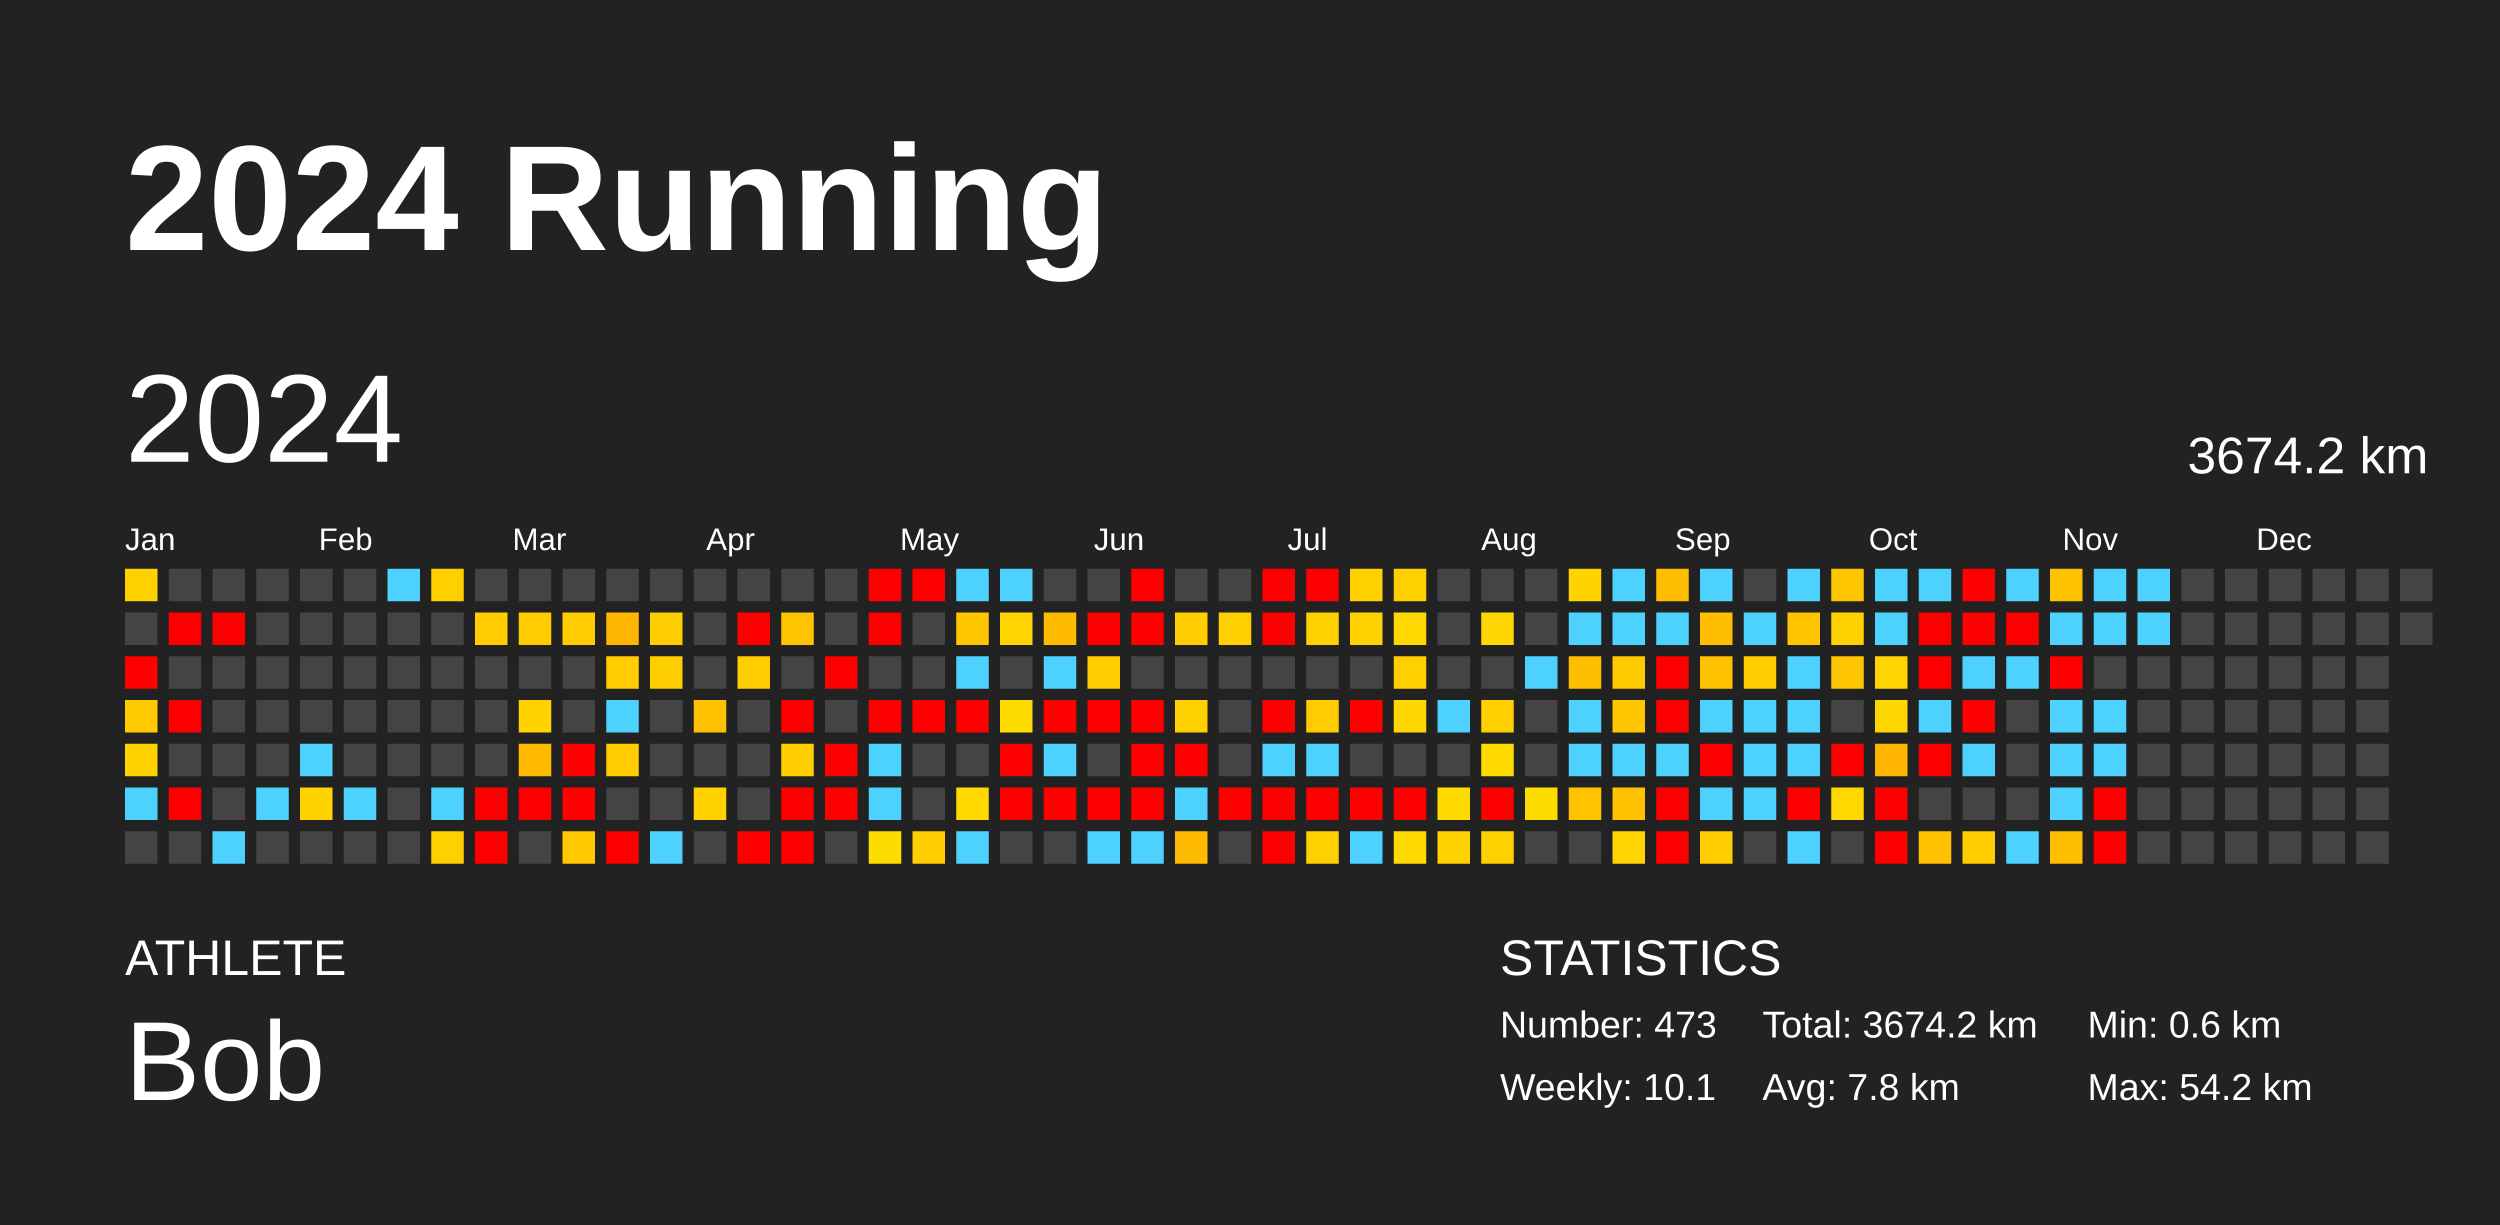
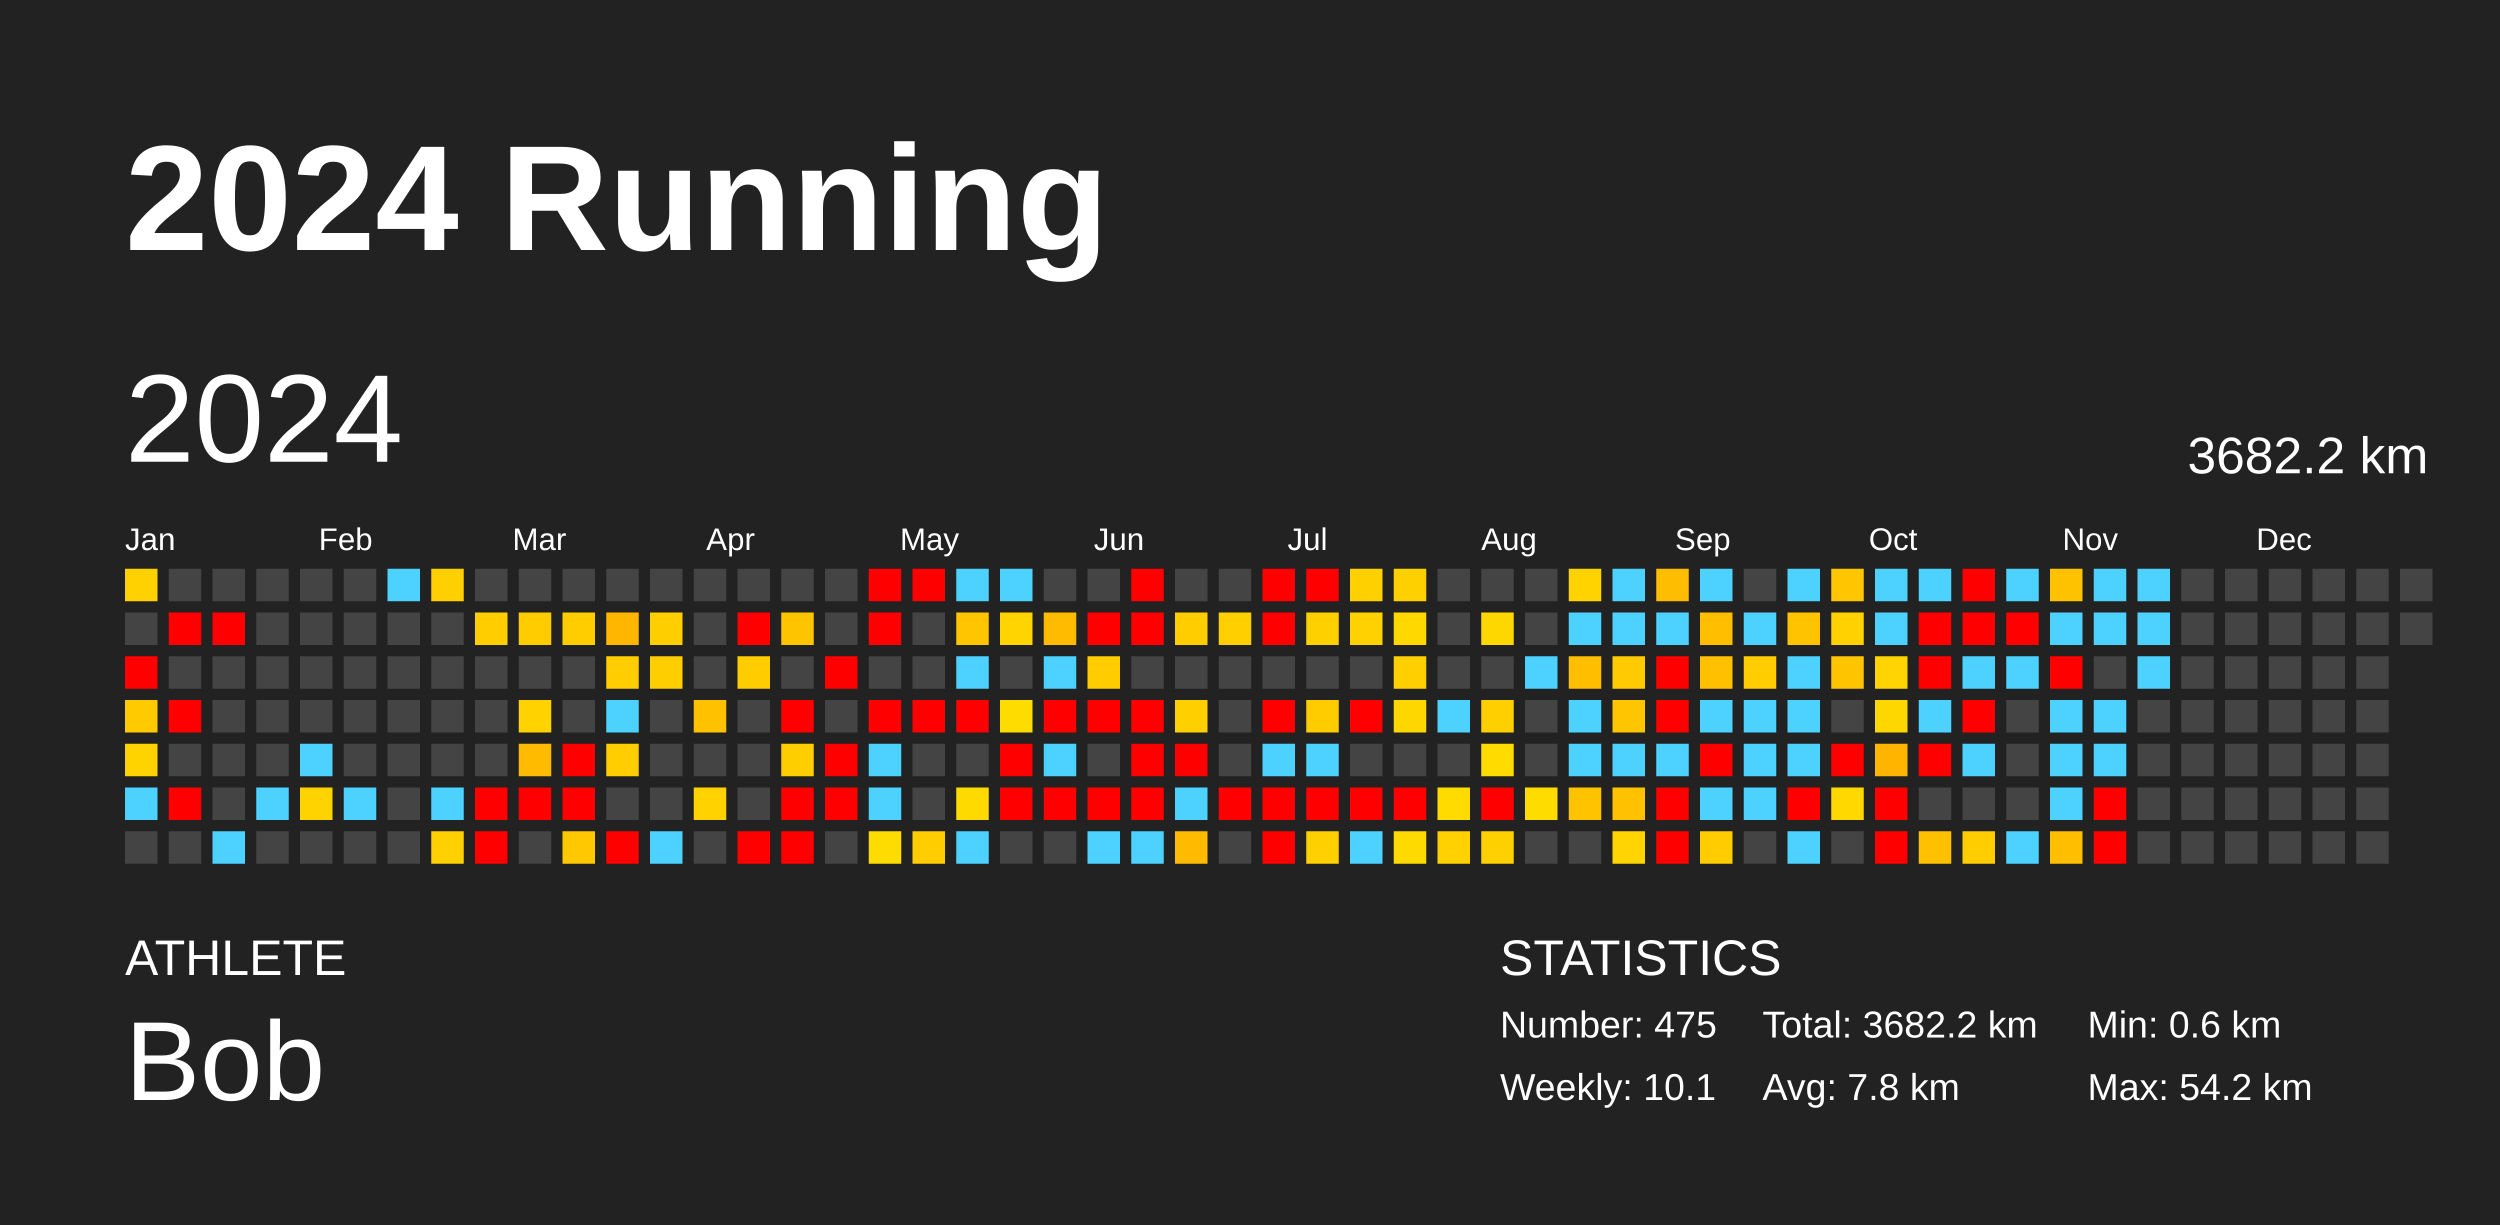
<svg xmlns="http://www.w3.org/2000/svg" baseProfile="full" height="98mm" version="1.1" viewBox="0,0,200,98" width="200mm">
  <defs />
  <rect fill="#222222" height="98" width="200" x="0" y="0" />
  <text fill="#FFFFFF" style="font-size:12px; font-family:Arial; font-weight:bold;" x="10" y="20">2024 Running</text>
  <text fill="#FFFFFF" style="font-size:4px; font-family:Arial" x="10" y="78">ATHLETE</text>
  <text fill="#FFFFFF" style="font-size:9px; font-family:Arial" x="10" y="88">Bob</text>
  <text fill="#FFFFFF" style="font-size:4px; font-family:Arial" x="120" y="78">STATISTICS</text>
-   <text fill="#FFFFFF" style="font-size:3px; font-family:Arial" x="120" y="83">Number: 473</text>
+   <text fill="#FFFFFF" style="font-size:3px; font-family:Arial" x="120" y="83">Number: 475</text>
  <text fill="#FFFFFF" style="font-size:3px; font-family:Arial" x="120" y="88">Weekly: 10.1</text>
-   <text fill="#FFFFFF" style="font-size:3px; font-family:Arial" x="141" y="83">Total: 3674.2 km</text>
+   <text fill="#FFFFFF" style="font-size:3px; font-family:Arial" x="141" y="83">Total: 3682.2 km</text>
  <text fill="#FFFFFF" style="font-size:3px; font-family:Arial" x="141" y="88">Avg: 7.8 km</text>
  <text fill="#FFFFFF" style="font-size:3px; font-family:Arial" x="167" y="83">Min: 0.6 km</text>
  <text fill="#FFFFFF" style="font-size:3px; font-family:Arial" x="167" y="88">Max: 54.2 km</text>
  <text dominant-baseline="hanging" fill="#FFFFFF" style="font-size:10.0px; font-family:Arial;" x="10" y="30">2024</text>
-   <text dominant-baseline="hanging" fill="#FFFFFF" style="font-size:4.125px; font-family:Arial;" x="175" y="35">3674.2 km</text>
+   <text dominant-baseline="hanging" fill="#FFFFFF" style="font-size:4.125px; font-family:Arial;" x="175" y="35">3682.2 km</text>
  <text fill="#FFFFFF" style="font-size:2.5px; font-family:Arial" x="10.0" y="44">Jan</text>
  <text fill="#FFFFFF" style="font-size:2.5px; font-family:Arial" x="25.5" y="44">Feb</text>
  <text fill="#FFFFFF" style="font-size:2.5px; font-family:Arial" x="41.0" y="44">Mar</text>
  <text fill="#FFFFFF" style="font-size:2.5px; font-family:Arial" x="56.5" y="44">Apr</text>
  <text fill="#FFFFFF" style="font-size:2.5px; font-family:Arial" x="72.0" y="44">May</text>
  <text fill="#FFFFFF" style="font-size:2.5px; font-family:Arial" x="87.5" y="44">Jun</text>
  <text fill="#FFFFFF" style="font-size:2.5px; font-family:Arial" x="103.0" y="44">Jul</text>
  <text fill="#FFFFFF" style="font-size:2.5px; font-family:Arial" x="118.5" y="44">Aug</text>
  <text fill="#FFFFFF" style="font-size:2.5px; font-family:Arial" x="134.0" y="44">Sep</text>
  <text fill="#FFFFFF" style="font-size:2.5px; font-family:Arial" x="149.5" y="44">Oct</text>
  <text fill="#FFFFFF" style="font-size:2.5px; font-family:Arial" x="165.0" y="44">Nov</text>
  <text fill="#FFFFFF" style="font-size:2.5px; font-family:Arial" x="180.5" y="44">Dec</text>
  <rect fill="#ffd100" height="2.6" width="2.6" x="10.0" y="45.5" />
  <rect fill="#444444" height="2.6" width="2.6" x="10.0" y="49.0" />
  <rect fill="red" height="2.6" width="2.6" x="10.0" y="52.5" />
  <rect fill="#ffcb00" height="2.6" width="2.6" x="10.0" y="56.0" />
  <rect fill="#ffd300" height="2.6" width="2.6" x="10.0" y="59.5" />
  <rect fill="#4dd2ff" height="2.6" width="2.6" x="10.0" y="63.0" />
  <rect fill="#444444" height="2.6" width="2.6" x="10.0" y="66.5" />
  <rect fill="#444444" height="2.6" width="2.6" x="13.5" y="45.5" />
  <rect fill="red" height="2.6" width="2.6" x="13.5" y="49.0" />
  <rect fill="#444444" height="2.6" width="2.6" x="13.5" y="52.5" />
  <rect fill="red" height="2.6" width="2.6" x="13.5" y="56.0" />
  <rect fill="#444444" height="2.6" width="2.6" x="13.5" y="59.5" />
  <rect fill="red" height="2.6" width="2.6" x="13.5" y="63.0" />
  <rect fill="#444444" height="2.6" width="2.6" x="13.5" y="66.5" />
  <rect fill="#444444" height="2.6" width="2.6" x="17.0" y="45.5" />
  <rect fill="red" height="2.6" width="2.6" x="17.0" y="49.0" />
  <rect fill="#444444" height="2.6" width="2.6" x="17.0" y="52.5" />
  <rect fill="#444444" height="2.6" width="2.6" x="17.0" y="56.0" />
  <rect fill="#444444" height="2.6" width="2.6" x="17.0" y="59.5" />
  <rect fill="#444444" height="2.6" width="2.6" x="17.0" y="63.0" />
  <rect fill="#4dd2ff" height="2.6" width="2.6" x="17.0" y="66.5" />
  <rect fill="#444444" height="2.6" width="2.6" x="20.5" y="45.5" />
  <rect fill="#444444" height="2.6" width="2.6" x="20.5" y="49.0" />
  <rect fill="#444444" height="2.6" width="2.6" x="20.5" y="52.5" />
  <rect fill="#444444" height="2.6" width="2.6" x="20.5" y="56.0" />
  <rect fill="#444444" height="2.6" width="2.6" x="20.5" y="59.5" />
  <rect fill="#4dd2ff" height="2.6" width="2.6" x="20.5" y="63.0" />
  <rect fill="#444444" height="2.6" width="2.6" x="20.5" y="66.5" />
  <rect fill="#444444" height="2.6" width="2.6" x="24.0" y="45.5" />
  <rect fill="#444444" height="2.6" width="2.6" x="24.0" y="49.0" />
  <rect fill="#444444" height="2.6" width="2.6" x="24.0" y="52.5" />
  <rect fill="#444444" height="2.6" width="2.6" x="24.0" y="56.0" />
  <rect fill="#4dd2ff" height="2.6" width="2.6" x="24.0" y="59.5" />
  <rect fill="#ffd300" height="2.6" width="2.6" x="24.0" y="63.0" />
  <rect fill="#444444" height="2.6" width="2.6" x="24.0" y="66.5" />
  <rect fill="#444444" height="2.6" width="2.6" x="27.5" y="45.5" />
  <rect fill="#444444" height="2.6" width="2.6" x="27.5" y="49.0" />
  <rect fill="#444444" height="2.6" width="2.6" x="27.5" y="52.5" />
  <rect fill="#444444" height="2.6" width="2.6" x="27.5" y="56.0" />
  <rect fill="#444444" height="2.6" width="2.6" x="27.5" y="59.5" />
  <rect fill="#4dd2ff" height="2.6" width="2.6" x="27.5" y="63.0" />
  <rect fill="#444444" height="2.6" width="2.6" x="27.5" y="66.5" />
  <rect fill="#4dd2ff" height="2.6" width="2.6" x="31.0" y="45.5" />
  <rect fill="#444444" height="2.6" width="2.6" x="31.0" y="49.0" />
  <rect fill="#444444" height="2.6" width="2.6" x="31.0" y="52.5" />
  <rect fill="#444444" height="2.6" width="2.6" x="31.0" y="56.0" />
  <rect fill="#444444" height="2.6" width="2.6" x="31.0" y="59.5" />
  <rect fill="#444444" height="2.6" width="2.6" x="31.0" y="63.0" />
  <rect fill="#444444" height="2.6" width="2.6" x="31.0" y="66.5" />
  <rect fill="#ffcf00" height="2.6" width="2.6" x="34.5" y="45.5" />
  <rect fill="#444444" height="2.6" width="2.6" x="34.5" y="49.0" />
  <rect fill="#444444" height="2.6" width="2.6" x="34.5" y="52.5" />
  <rect fill="#444444" height="2.6" width="2.6" x="34.5" y="56.0" />
  <rect fill="#444444" height="2.6" width="2.6" x="34.5" y="59.5" />
  <rect fill="#4dd2ff" height="2.6" width="2.6" x="34.5" y="63.0" />
  <rect fill="#ffd000" height="2.6" width="2.6" x="34.5" y="66.5" />
  <rect fill="#444444" height="2.6" width="2.6" x="38.0" y="45.5" />
  <rect fill="#ffcd00" height="2.6" width="2.6" x="38.0" y="49.0" />
  <rect fill="#444444" height="2.6" width="2.6" x="38.0" y="52.5" />
  <rect fill="#444444" height="2.6" width="2.6" x="38.0" y="56.0" />
  <rect fill="#444444" height="2.6" width="2.6" x="38.0" y="59.5" />
  <rect fill="red" height="2.6" width="2.6" x="38.0" y="63.0" />
  <rect fill="red" height="2.6" width="2.6" x="38.0" y="66.5" />
  <rect fill="#444444" height="2.6" width="2.6" x="41.5" y="45.5" />
  <rect fill="#ffcc00" height="2.6" width="2.6" x="41.5" y="49.0" />
  <rect fill="#444444" height="2.6" width="2.6" x="41.5" y="52.5" />
  <rect fill="#ffd200" height="2.6" width="2.6" x="41.5" y="56.0" />
  <rect fill="#ffbb00" height="2.6" width="2.6" x="41.5" y="59.5" />
  <rect fill="red" height="2.6" width="2.6" x="41.5" y="63.0" />
  <rect fill="#444444" height="2.6" width="2.6" x="41.5" y="66.5" />
  <rect fill="#444444" height="2.6" width="2.6" x="45.0" y="45.5" />
  <rect fill="#ffcd00" height="2.6" width="2.6" x="45.0" y="49.0" />
  <rect fill="#444444" height="2.6" width="2.6" x="45.0" y="52.5" />
  <rect fill="#444444" height="2.6" width="2.6" x="45.0" y="56.0" />
  <rect fill="red" height="2.6" width="2.6" x="45.0" y="59.5" />
  <rect fill="red" height="2.6" width="2.6" x="45.0" y="63.0" />
  <rect fill="#ffc800" height="2.6" width="2.6" x="45.0" y="66.5" />
  <rect fill="#444444" height="2.6" width="2.6" x="48.5" y="45.5" />
  <rect fill="#ffb600" height="2.6" width="2.6" x="48.5" y="49.0" />
  <rect fill="#ffcd00" height="2.6" width="2.6" x="48.5" y="52.5" />
  <rect fill="#4dd2ff" height="2.6" width="2.6" x="48.5" y="56.0" />
  <rect fill="#ffcd00" height="2.6" width="2.6" x="48.5" y="59.5" />
  <rect fill="#444444" height="2.6" width="2.6" x="48.5" y="63.0" />
  <rect fill="red" height="2.6" width="2.6" x="48.5" y="66.5" />
  <rect fill="#444444" height="2.6" width="2.6" x="52.0" y="45.5" />
  <rect fill="#ffce00" height="2.6" width="2.6" x="52.0" y="49.0" />
  <rect fill="#ffce00" height="2.6" width="2.6" x="52.0" y="52.5" />
  <rect fill="#444444" height="2.6" width="2.6" x="52.0" y="56.0" />
  <rect fill="#444444" height="2.6" width="2.6" x="52.0" y="59.5" />
  <rect fill="#444444" height="2.6" width="2.6" x="52.0" y="63.0" />
  <rect fill="#4dd2ff" height="2.6" width="2.6" x="52.0" y="66.5" />
  <rect fill="#444444" height="2.6" width="2.6" x="55.5" y="45.5" />
  <rect fill="#444444" height="2.6" width="2.6" x="55.5" y="49.0" />
  <rect fill="#444444" height="2.6" width="2.6" x="55.5" y="52.5" />
  <rect fill="#ffc100" height="2.6" width="2.6" x="55.5" y="56.0" />
  <rect fill="#444444" height="2.6" width="2.6" x="55.5" y="59.5" />
  <rect fill="#ffd200" height="2.6" width="2.6" x="55.5" y="63.0" />
  <rect fill="#444444" height="2.6" width="2.6" x="55.5" y="66.5" />
  <rect fill="#444444" height="2.6" width="2.6" x="59.0" y="45.5" />
  <rect fill="red" height="2.6" width="2.6" x="59.0" y="49.0" />
  <rect fill="#ffcc00" height="2.6" width="2.6" x="59.0" y="52.5" />
  <rect fill="#444444" height="2.6" width="2.6" x="59.0" y="56.0" />
  <rect fill="#444444" height="2.6" width="2.6" x="59.0" y="59.5" />
  <rect fill="#444444" height="2.6" width="2.6" x="59.0" y="63.0" />
  <rect fill="red" height="2.6" width="2.6" x="59.0" y="66.5" />
  <rect fill="#444444" height="2.6" width="2.6" x="62.5" y="45.5" />
  <rect fill="#ffc400" height="2.6" width="2.6" x="62.5" y="49.0" />
  <rect fill="#444444" height="2.6" width="2.6" x="62.5" y="52.5" />
  <rect fill="red" height="2.6" width="2.6" x="62.5" y="56.0" />
  <rect fill="#ffce00" height="2.6" width="2.6" x="62.5" y="59.5" />
  <rect fill="red" height="2.6" width="2.6" x="62.5" y="63.0" />
  <rect fill="red" height="2.6" width="2.6" x="62.5" y="66.5" />
  <rect fill="#444444" height="2.6" width="2.6" x="66.0" y="45.5" />
  <rect fill="#444444" height="2.6" width="2.6" x="66.0" y="49.0" />
  <rect fill="red" height="2.6" width="2.6" x="66.0" y="52.5" />
  <rect fill="#444444" height="2.6" width="2.6" x="66.0" y="56.0" />
  <rect fill="red" height="2.6" width="2.6" x="66.0" y="59.5" />
  <rect fill="red" height="2.6" width="2.6" x="66.0" y="63.0" />
  <rect fill="#444444" height="2.6" width="2.6" x="66.0" y="66.5" />
  <rect fill="red" height="2.6" width="2.6" x="69.5" y="45.5" />
  <rect fill="red" height="2.6" width="2.6" x="69.5" y="49.0" />
  <rect fill="#444444" height="2.6" width="2.6" x="69.5" y="52.5" />
  <rect fill="red" height="2.6" width="2.6" x="69.5" y="56.0" />
  <rect fill="#4dd2ff" height="2.6" width="2.6" x="69.5" y="59.5" />
  <rect fill="#4dd2ff" height="2.6" width="2.6" x="69.5" y="63.0" />
  <rect fill="#ffdc00" height="2.6" width="2.6" x="69.5" y="66.5" />
  <rect fill="red" height="2.6" width="2.6" x="73.0" y="45.5" />
  <rect fill="#444444" height="2.6" width="2.6" x="73.0" y="49.0" />
  <rect fill="#444444" height="2.6" width="2.6" x="73.0" y="52.5" />
  <rect fill="red" height="2.6" width="2.6" x="73.0" y="56.0" />
  <rect fill="#444444" height="2.6" width="2.6" x="73.0" y="59.5" />
  <rect fill="#444444" height="2.6" width="2.6" x="73.0" y="63.0" />
  <rect fill="#ffcd00" height="2.6" width="2.6" x="73.0" y="66.5" />
  <rect fill="#4dd2ff" height="2.6" width="2.6" x="76.5" y="45.5" />
  <rect fill="#ffc600" height="2.6" width="2.6" x="76.5" y="49.0" />
  <rect fill="#4dd2ff" height="2.6" width="2.6" x="76.5" y="52.5" />
  <rect fill="red" height="2.6" width="2.6" x="76.5" y="56.0" />
  <rect fill="#444444" height="2.6" width="2.6" x="76.5" y="59.5" />
  <rect fill="#ffda00" height="2.6" width="2.6" x="76.5" y="63.0" />
  <rect fill="#4dd2ff" height="2.6" width="2.6" x="76.5" y="66.5" />
  <rect fill="#4dd2ff" height="2.6" width="2.6" x="80.0" y="45.5" />
  <rect fill="#ffd400" height="2.6" width="2.6" x="80.0" y="49.0" />
  <rect fill="#444444" height="2.6" width="2.6" x="80.0" y="52.5" />
  <rect fill="#ffdc00" height="2.6" width="2.6" x="80.0" y="56.0" />
  <rect fill="red" height="2.6" width="2.6" x="80.0" y="59.5" />
  <rect fill="red" height="2.6" width="2.6" x="80.0" y="63.0" />
  <rect fill="#444444" height="2.6" width="2.6" x="80.0" y="66.5" />
  <rect fill="#444444" height="2.6" width="2.6" x="83.5" y="45.5" />
  <rect fill="#ffbb00" height="2.6" width="2.6" x="83.5" y="49.0" />
  <rect fill="#4dd2ff" height="2.6" width="2.6" x="83.5" y="52.5" />
  <rect fill="red" height="2.6" width="2.6" x="83.5" y="56.0" />
  <rect fill="#4dd2ff" height="2.6" width="2.6" x="83.5" y="59.5" />
  <rect fill="red" height="2.6" width="2.6" x="83.5" y="63.0" />
  <rect fill="#444444" height="2.6" width="2.6" x="83.5" y="66.5" />
  <rect fill="#444444" height="2.6" width="2.6" x="87.0" y="45.5" />
  <rect fill="red" height="2.6" width="2.6" x="87.0" y="49.0" />
  <rect fill="#ffcc00" height="2.6" width="2.6" x="87.0" y="52.5" />
  <rect fill="red" height="2.6" width="2.6" x="87.0" y="56.0" />
  <rect fill="#444444" height="2.6" width="2.6" x="87.0" y="59.5" />
  <rect fill="red" height="2.6" width="2.6" x="87.0" y="63.0" />
  <rect fill="#4dd2ff" height="2.6" width="2.6" x="87.0" y="66.5" />
  <rect fill="red" height="2.6" width="2.6" x="90.5" y="45.5" />
  <rect fill="red" height="2.6" width="2.6" x="90.5" y="49.0" />
  <rect fill="#444444" height="2.6" width="2.6" x="90.5" y="52.5" />
  <rect fill="red" height="2.6" width="2.6" x="90.5" y="56.0" />
  <rect fill="red" height="2.6" width="2.6" x="90.5" y="59.5" />
  <rect fill="red" height="2.6" width="2.6" x="90.5" y="63.0" />
  <rect fill="#4dd2ff" height="2.6" width="2.6" x="90.5" y="66.5" />
  <rect fill="#444444" height="2.6" width="2.6" x="94.0" y="45.5" />
  <rect fill="#ffcd00" height="2.6" width="2.6" x="94.0" y="49.0" />
  <rect fill="#444444" height="2.6" width="2.6" x="94.0" y="52.5" />
  <rect fill="#ffd000" height="2.6" width="2.6" x="94.0" y="56.0" />
  <rect fill="red" height="2.6" width="2.6" x="94.0" y="59.5" />
  <rect fill="#4dd2ff" height="2.6" width="2.6" x="94.0" y="63.0" />
  <rect fill="#ffbb00" height="2.6" width="2.6" x="94.0" y="66.5" />
  <rect fill="#444444" height="2.6" width="2.6" x="97.5" y="45.5" />
  <rect fill="#ffcf00" height="2.6" width="2.6" x="97.5" y="49.0" />
  <rect fill="#444444" height="2.6" width="2.6" x="97.5" y="52.5" />
  <rect fill="#444444" height="2.6" width="2.6" x="97.5" y="56.0" />
  <rect fill="#444444" height="2.6" width="2.6" x="97.5" y="59.5" />
  <rect fill="red" height="2.6" width="2.6" x="97.5" y="63.0" />
  <rect fill="#444444" height="2.6" width="2.6" x="97.5" y="66.5" />
  <rect fill="red" height="2.6" width="2.6" x="101.0" y="45.5" />
  <rect fill="red" height="2.6" width="2.6" x="101.0" y="49.0" />
  <rect fill="#444444" height="2.6" width="2.6" x="101.0" y="52.5" />
  <rect fill="red" height="2.6" width="2.6" x="101.0" y="56.0" />
  <rect fill="#4dd2ff" height="2.6" width="2.6" x="101.0" y="59.5" />
  <rect fill="red" height="2.6" width="2.6" x="101.0" y="63.0" />
  <rect fill="red" height="2.6" width="2.6" x="101.0" y="66.5" />
  <rect fill="red" height="2.6" width="2.6" x="104.5" y="45.5" />
  <rect fill="#ffd000" height="2.6" width="2.6" x="104.5" y="49.0" />
  <rect fill="#444444" height="2.6" width="2.6" x="104.5" y="52.5" />
  <rect fill="#ffcc00" height="2.6" width="2.6" x="104.5" y="56.0" />
  <rect fill="#4dd2ff" height="2.6" width="2.6" x="104.5" y="59.5" />
  <rect fill="red" height="2.6" width="2.6" x="104.5" y="63.0" />
  <rect fill="#ffd000" height="2.6" width="2.6" x="104.5" y="66.5" />
  <rect fill="#ffd000" height="2.6" width="2.6" x="108.0" y="45.5" />
  <rect fill="#ffd100" height="2.6" width="2.6" x="108.0" y="49.0" />
  <rect fill="#444444" height="2.6" width="2.6" x="108.0" y="52.5" />
  <rect fill="red" height="2.6" width="2.6" x="108.0" y="56.0" />
  <rect fill="#444444" height="2.6" width="2.6" x="108.0" y="59.5" />
  <rect fill="red" height="2.6" width="2.6" x="108.0" y="63.0" />
  <rect fill="#4dd2ff" height="2.6" width="2.6" x="108.0" y="66.5" />
  <rect fill="#ffd000" height="2.6" width="2.6" x="111.5" y="45.5" />
  <rect fill="#ffd800" height="2.6" width="2.6" x="111.5" y="49.0" />
  <rect fill="#ffcf00" height="2.6" width="2.6" x="111.5" y="52.5" />
  <rect fill="#ffd700" height="2.6" width="2.6" x="111.5" y="56.0" />
  <rect fill="#444444" height="2.6" width="2.6" x="111.5" y="59.5" />
  <rect fill="red" height="2.6" width="2.6" x="111.5" y="63.0" />
  <rect fill="#ffda00" height="2.6" width="2.6" x="111.5" y="66.5" />
  <rect fill="#444444" height="2.6" width="2.6" x="115.0" y="45.5" />
  <rect fill="#444444" height="2.6" width="2.6" x="115.0" y="49.0" />
  <rect fill="#444444" height="2.6" width="2.6" x="115.0" y="52.5" />
  <rect fill="#4dd2ff" height="2.6" width="2.6" x="115.0" y="56.0" />
  <rect fill="#444444" height="2.6" width="2.6" x="115.0" y="59.5" />
  <rect fill="#ffdb00" height="2.6" width="2.6" x="115.0" y="63.0" />
  <rect fill="#ffd100" height="2.6" width="2.6" x="115.0" y="66.5" />
  <rect fill="#444444" height="2.6" width="2.6" x="118.5" y="45.5" />
  <rect fill="#ffd700" height="2.6" width="2.6" x="118.5" y="49.0" />
  <rect fill="#444444" height="2.6" width="2.6" x="118.5" y="52.5" />
  <rect fill="#ffcf00" height="2.6" width="2.6" x="118.5" y="56.0" />
  <rect fill="#ffdb00" height="2.6" width="2.6" x="118.5" y="59.5" />
  <rect fill="red" height="2.6" width="2.6" x="118.5" y="63.0" />
  <rect fill="#ffd000" height="2.6" width="2.6" x="118.5" y="66.5" />
  <rect fill="#444444" height="2.6" width="2.6" x="122.0" y="45.5" />
  <rect fill="#444444" height="2.6" width="2.6" x="122.0" y="49.0" />
  <rect fill="#4dd2ff" height="2.6" width="2.6" x="122.0" y="52.5" />
  <rect fill="#444444" height="2.6" width="2.6" x="122.0" y="56.0" />
  <rect fill="#444444" height="2.6" width="2.6" x="122.0" y="59.5" />
  <rect fill="#ffdc00" height="2.6" width="2.6" x="122.0" y="63.0" />
  <rect fill="#444444" height="2.6" width="2.6" x="122.0" y="66.5" />
  <rect fill="#ffd300" height="2.6" width="2.6" x="125.5" y="45.5" />
  <rect fill="#4dd2ff" height="2.6" width="2.6" x="125.5" y="49.0" />
  <rect fill="#ffbe00" height="2.6" width="2.6" x="125.5" y="52.5" />
  <rect fill="#4dd2ff" height="2.6" width="2.6" x="125.5" y="56.0" />
  <rect fill="#4dd2ff" height="2.6" width="2.6" x="125.5" y="59.5" />
  <rect fill="#ffc300" height="2.6" width="2.6" x="125.5" y="63.0" />
  <rect fill="#444444" height="2.6" width="2.6" x="125.5" y="66.5" />
  <rect fill="#4dd2ff" height="2.6" width="2.6" x="129.0" y="45.5" />
  <rect fill="#4dd2ff" height="2.6" width="2.6" x="129.0" y="49.0" />
  <rect fill="#ffcb00" height="2.6" width="2.6" x="129.0" y="52.5" />
  <rect fill="#ffc600" height="2.6" width="2.6" x="129.0" y="56.0" />
  <rect fill="#4dd2ff" height="2.6" width="2.6" x="129.0" y="59.5" />
  <rect fill="#ffc100" height="2.6" width="2.6" x="129.0" y="63.0" />
  <rect fill="#ffd400" height="2.6" width="2.6" x="129.0" y="66.5" />
  <rect fill="#ffbd00" height="2.6" width="2.6" x="132.5" y="45.5" />
  <rect fill="#4dd2ff" height="2.6" width="2.6" x="132.5" y="49.0" />
  <rect fill="red" height="2.6" width="2.6" x="132.5" y="52.5" />
  <rect fill="red" height="2.6" width="2.6" x="132.5" y="56.0" />
  <rect fill="#4dd2ff" height="2.6" width="2.6" x="132.5" y="59.5" />
  <rect fill="red" height="2.6" width="2.6" x="132.5" y="63.0" />
  <rect fill="red" height="2.6" width="2.6" x="132.5" y="66.5" />
  <rect fill="#4dd2ff" height="2.6" width="2.6" x="136.0" y="45.5" />
  <rect fill="#ffbe00" height="2.6" width="2.6" x="136.0" y="49.0" />
  <rect fill="#ffc000" height="2.6" width="2.6" x="136.0" y="52.5" />
  <rect fill="#4dd2ff" height="2.6" width="2.6" x="136.0" y="56.0" />
  <rect fill="red" height="2.6" width="2.6" x="136.0" y="59.5" />
  <rect fill="#4dd2ff" height="2.6" width="2.6" x="136.0" y="63.0" />
  <rect fill="#ffcc00" height="2.6" width="2.6" x="136.0" y="66.5" />
  <rect fill="#444444" height="2.6" width="2.6" x="139.5" y="45.5" />
  <rect fill="#4dd2ff" height="2.6" width="2.6" x="139.5" y="49.0" />
  <rect fill="#ffcd00" height="2.6" width="2.6" x="139.5" y="52.5" />
  <rect fill="#4dd2ff" height="2.6" width="2.6" x="139.5" y="56.0" />
  <rect fill="#4dd2ff" height="2.6" width="2.6" x="139.5" y="59.5" />
  <rect fill="#4dd2ff" height="2.6" width="2.6" x="139.5" y="63.0" />
  <rect fill="#444444" height="2.6" width="2.6" x="139.5" y="66.5" />
  <rect fill="#4dd2ff" height="2.6" width="2.6" x="143.0" y="45.5" />
  <rect fill="#ffc300" height="2.6" width="2.6" x="143.0" y="49.0" />
  <rect fill="#4dd2ff" height="2.6" width="2.6" x="143.0" y="52.5" />
  <rect fill="#4dd2ff" height="2.6" width="2.6" x="143.0" y="56.0" />
  <rect fill="#4dd2ff" height="2.6" width="2.6" x="143.0" y="59.5" />
  <rect fill="red" height="2.6" width="2.6" x="143.0" y="63.0" />
  <rect fill="#4dd2ff" height="2.6" width="2.6" x="143.0" y="66.5" />
  <rect fill="#ffc600" height="2.6" width="2.6" x="146.5" y="45.5" />
  <rect fill="#ffd100" height="2.6" width="2.6" x="146.5" y="49.0" />
  <rect fill="#ffc400" height="2.6" width="2.6" x="146.5" y="52.5" />
  <rect fill="#444444" height="2.6" width="2.6" x="146.5" y="56.0" />
  <rect fill="red" height="2.6" width="2.6" x="146.5" y="59.5" />
  <rect fill="#ffd800" height="2.6" width="2.6" x="146.5" y="63.0" />
  <rect fill="#444444" height="2.6" width="2.6" x="146.5" y="66.5" />
  <rect fill="#4dd2ff" height="2.6" width="2.6" x="150.0" y="45.5" />
  <rect fill="#4dd2ff" height="2.6" width="2.6" x="150.0" y="49.0" />
  <rect fill="#ffd400" height="2.6" width="2.6" x="150.0" y="52.5" />
  <rect fill="#ffd700" height="2.6" width="2.6" x="150.0" y="56.0" />
  <rect fill="#ffb500" height="2.6" width="2.6" x="150.0" y="59.5" />
  <rect fill="red" height="2.6" width="2.6" x="150.0" y="63.0" />
  <rect fill="red" height="2.6" width="2.6" x="150.0" y="66.5" />
  <rect fill="#4dd2ff" height="2.6" width="2.6" x="153.5" y="45.5" />
  <rect fill="red" height="2.6" width="2.6" x="153.5" y="49.0" />
  <rect fill="red" height="2.6" width="2.6" x="153.5" y="52.5" />
  <rect fill="#4dd2ff" height="2.6" width="2.6" x="153.5" y="56.0" />
  <rect fill="red" height="2.6" width="2.6" x="153.5" y="59.5" />
  <rect fill="#444444" height="2.6" width="2.6" x="153.5" y="63.0" />
  <rect fill="#ffc000" height="2.6" width="2.6" x="153.5" y="66.5" />
  <rect fill="red" height="2.6" width="2.6" x="157.0" y="45.5" />
  <rect fill="red" height="2.6" width="2.6" x="157.0" y="49.0" />
  <rect fill="#4dd2ff" height="2.6" width="2.6" x="157.0" y="52.5" />
  <rect fill="red" height="2.6" width="2.6" x="157.0" y="56.0" />
  <rect fill="#4dd2ff" height="2.6" width="2.6" x="157.0" y="59.5" />
  <rect fill="#444444" height="2.6" width="2.6" x="157.0" y="63.0" />
  <rect fill="#ffcd00" height="2.6" width="2.6" x="157.0" y="66.5" />
  <rect fill="#4dd2ff" height="2.6" width="2.6" x="160.5" y="45.5" />
  <rect fill="red" height="2.6" width="2.6" x="160.5" y="49.0" />
  <rect fill="#4dd2ff" height="2.6" width="2.6" x="160.5" y="52.5" />
  <rect fill="#444444" height="2.6" width="2.6" x="160.5" y="56.0" />
  <rect fill="#444444" height="2.6" width="2.6" x="160.5" y="59.5" />
  <rect fill="#444444" height="2.6" width="2.6" x="160.5" y="63.0" />
  <rect fill="#4dd2ff" height="2.6" width="2.6" x="160.5" y="66.5" />
  <rect fill="#ffc200" height="2.6" width="2.6" x="164.0" y="45.5" />
  <rect fill="#4dd2ff" height="2.6" width="2.6" x="164.0" y="49.0" />
  <rect fill="red" height="2.6" width="2.6" x="164.0" y="52.5" />
  <rect fill="#4dd2ff" height="2.6" width="2.6" x="164.0" y="56.0" />
  <rect fill="#4dd2ff" height="2.6" width="2.6" x="164.0" y="59.5" />
  <rect fill="#4dd2ff" height="2.6" width="2.6" x="164.0" y="63.0" />
  <rect fill="#ffbe00" height="2.6" width="2.6" x="164.0" y="66.5" />
  <rect fill="#4dd2ff" height="2.6" width="2.6" x="167.5" y="45.5" />
  <rect fill="#4dd2ff" height="2.6" width="2.6" x="167.5" y="49.0" />
  <rect fill="#444444" height="2.6" width="2.6" x="167.5" y="52.5" />
  <rect fill="#4dd2ff" height="2.6" width="2.6" x="167.5" y="56.0" />
  <rect fill="#4dd2ff" height="2.6" width="2.6" x="167.5" y="59.5" />
  <rect fill="red" height="2.6" width="2.6" x="167.5" y="63.0" />
  <rect fill="red" height="2.6" width="2.6" x="167.5" y="66.5" />
  <rect fill="#4dd2ff" height="2.6" width="2.6" x="171.0" y="45.5" />
  <rect fill="#4dd2ff" height="2.6" width="2.6" x="171.0" y="49.0" />
-   <rect fill="#444444" height="2.6" width="2.6" x="171.0" y="52.5" />
+   <rect fill="#4dd2ff" height="2.6" width="2.6" x="171.0" y="52.5" />
  <rect fill="#444444" height="2.6" width="2.6" x="171.0" y="56.0" />
  <rect fill="#444444" height="2.6" width="2.6" x="171.0" y="59.5" />
  <rect fill="#444444" height="2.6" width="2.6" x="171.0" y="63.0" />
  <rect fill="#444444" height="2.6" width="2.6" x="171.0" y="66.5" />
  <rect fill="#444444" height="2.6" width="2.6" x="174.5" y="45.5" />
  <rect fill="#444444" height="2.6" width="2.6" x="174.5" y="49.0" />
  <rect fill="#444444" height="2.6" width="2.6" x="174.5" y="52.5" />
  <rect fill="#444444" height="2.6" width="2.6" x="174.5" y="56.0" />
  <rect fill="#444444" height="2.6" width="2.6" x="174.5" y="59.5" />
  <rect fill="#444444" height="2.6" width="2.6" x="174.5" y="63.0" />
  <rect fill="#444444" height="2.6" width="2.6" x="174.5" y="66.5" />
  <rect fill="#444444" height="2.6" width="2.6" x="178.0" y="45.5" />
  <rect fill="#444444" height="2.6" width="2.6" x="178.0" y="49.0" />
  <rect fill="#444444" height="2.6" width="2.6" x="178.0" y="52.5" />
  <rect fill="#444444" height="2.6" width="2.6" x="178.0" y="56.0" />
  <rect fill="#444444" height="2.6" width="2.6" x="178.0" y="59.5" />
  <rect fill="#444444" height="2.6" width="2.6" x="178.0" y="63.0" />
  <rect fill="#444444" height="2.6" width="2.6" x="178.0" y="66.5" />
  <rect fill="#444444" height="2.6" width="2.6" x="181.5" y="45.5" />
  <rect fill="#444444" height="2.6" width="2.6" x="181.5" y="49.0" />
  <rect fill="#444444" height="2.6" width="2.6" x="181.5" y="52.5" />
  <rect fill="#444444" height="2.6" width="2.6" x="181.5" y="56.0" />
  <rect fill="#444444" height="2.6" width="2.6" x="181.5" y="59.5" />
  <rect fill="#444444" height="2.6" width="2.6" x="181.5" y="63.0" />
  <rect fill="#444444" height="2.6" width="2.6" x="181.5" y="66.5" />
  <rect fill="#444444" height="2.6" width="2.6" x="185.0" y="45.5" />
  <rect fill="#444444" height="2.6" width="2.6" x="185.0" y="49.0" />
  <rect fill="#444444" height="2.6" width="2.6" x="185.0" y="52.5" />
  <rect fill="#444444" height="2.6" width="2.6" x="185.0" y="56.0" />
  <rect fill="#444444" height="2.6" width="2.6" x="185.0" y="59.5" />
  <rect fill="#444444" height="2.6" width="2.6" x="185.0" y="63.0" />
  <rect fill="#444444" height="2.6" width="2.6" x="185.0" y="66.5" />
  <rect fill="#444444" height="2.6" width="2.6" x="188.5" y="45.5" />
  <rect fill="#444444" height="2.6" width="2.6" x="188.5" y="49.0" />
  <rect fill="#444444" height="2.6" width="2.6" x="188.5" y="52.5" />
  <rect fill="#444444" height="2.6" width="2.6" x="188.5" y="56.0" />
  <rect fill="#444444" height="2.6" width="2.6" x="188.5" y="59.5" />
  <rect fill="#444444" height="2.6" width="2.6" x="188.5" y="63.0" />
  <rect fill="#444444" height="2.6" width="2.6" x="188.5" y="66.5" />
  <rect fill="#444444" height="2.6" width="2.6" x="192.0" y="45.5" />
  <rect fill="#444444" height="2.6" width="2.6" x="192.0" y="49.0" />
</svg>
